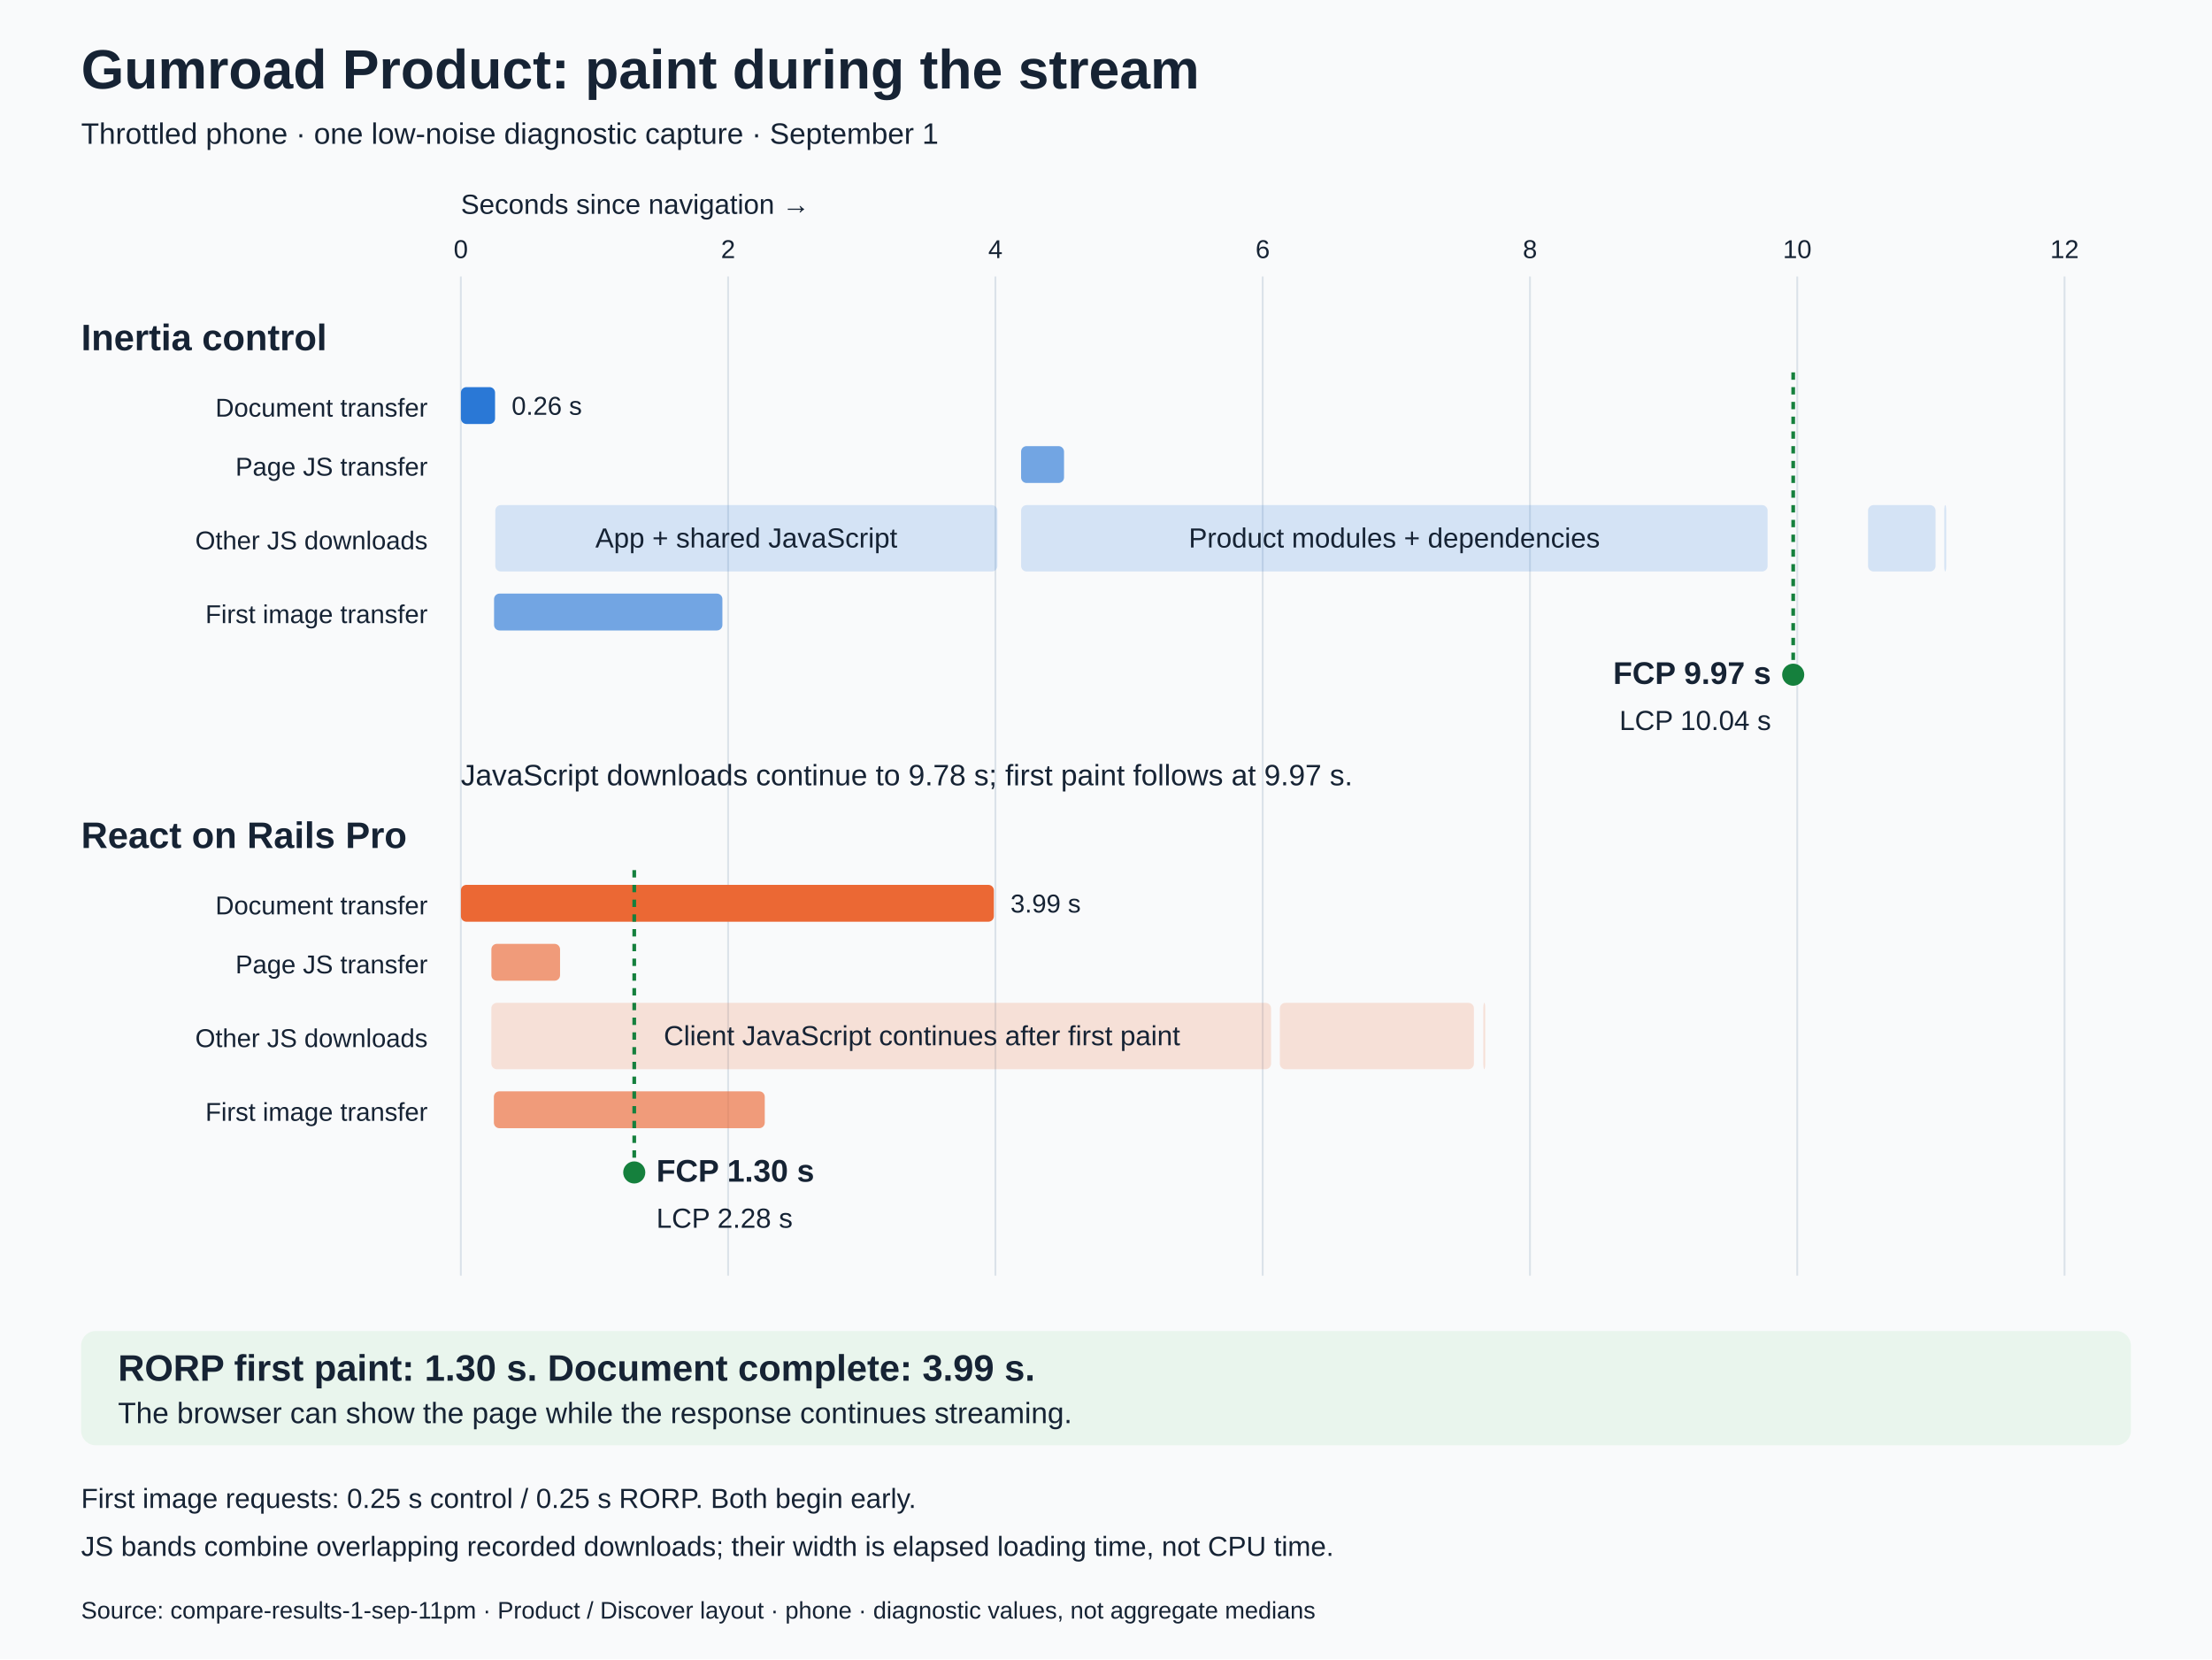
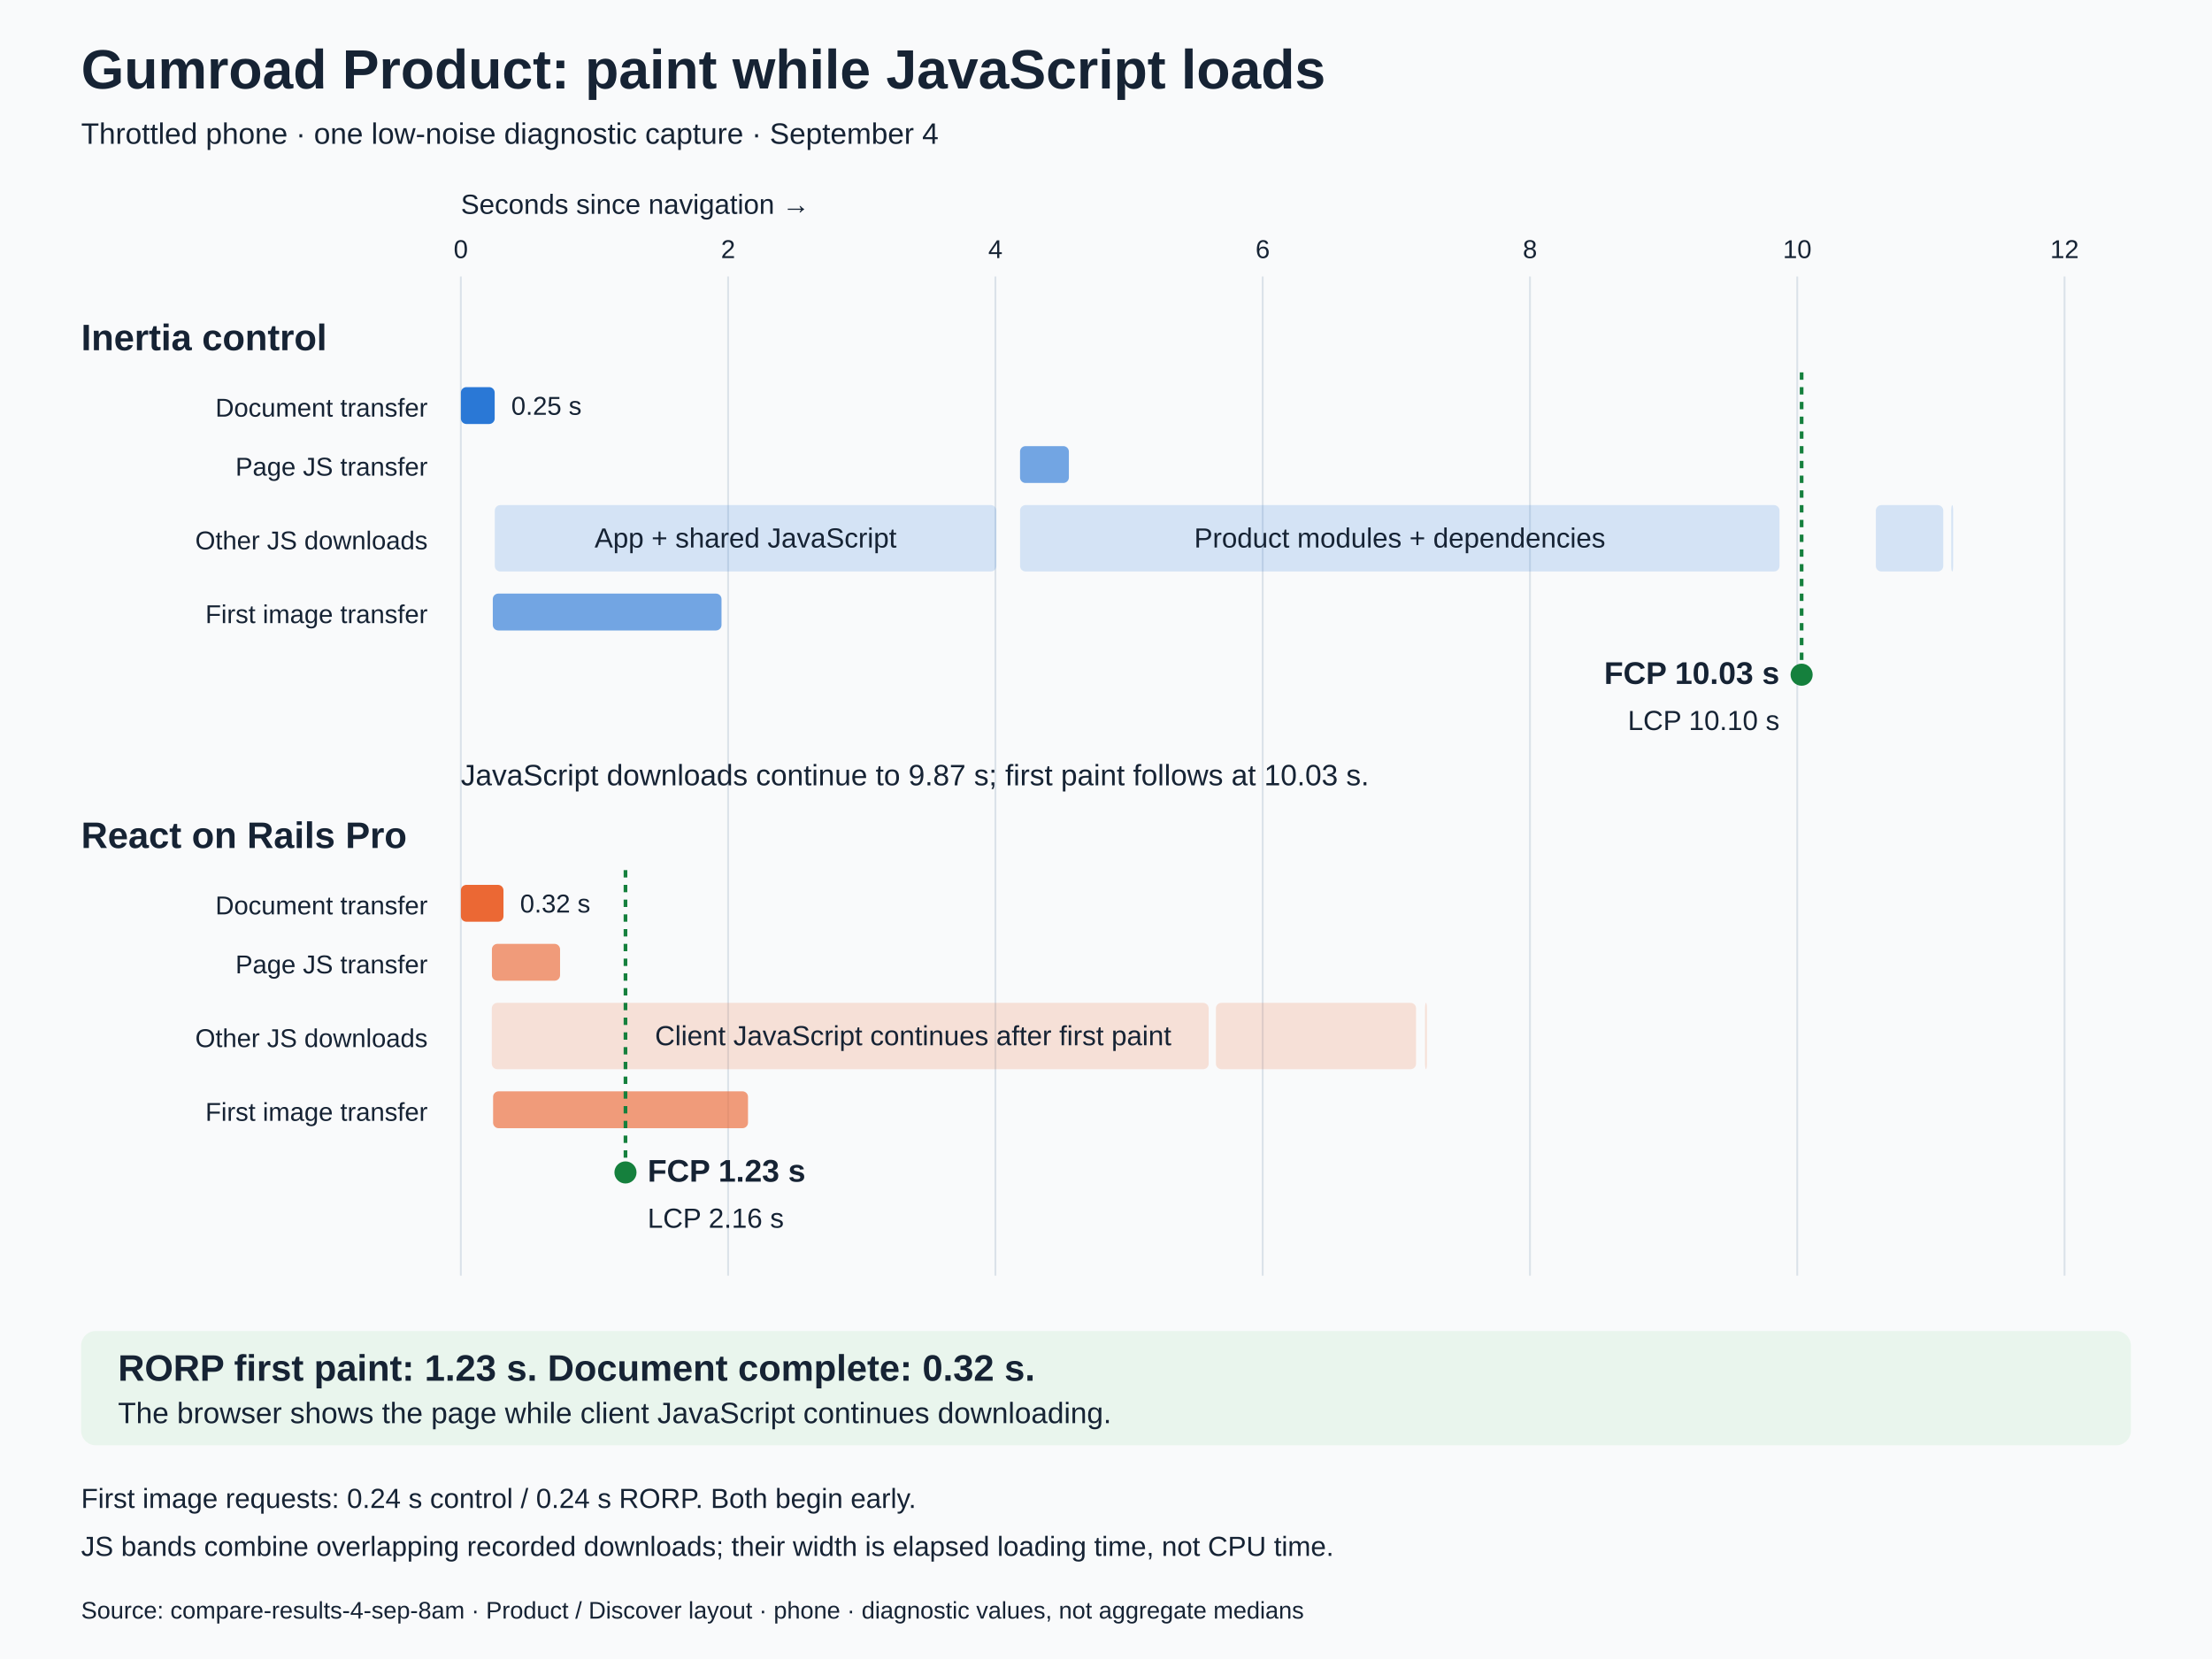
<svg xmlns="http://www.w3.org/2000/svg" width="1200" height="900" viewBox="0 0 1200 900" role="img" aria-labelledby="title description" font-family="Arial,Helvetica,sans-serif">
  <rect width="1200" height="900" fill="#f9fafb" />
-   <text x="44" y="48" font-size="30" fill="#162334" font-weight="700">Gumroad Product: paint during the stream</text>
-   <text x="44" y="78" font-size="16" fill="#162334">Throttled phone · one low-noise diagnostic capture · September 1</text>
+   <text x="44" y="48" font-size="30" fill="#162334" font-weight="700">Gumroad Product: paint while JavaScript loads</text>
+   <text x="44" y="78" font-size="16" fill="#162334">Throttled phone · one low-noise diagnostic capture · September 4</text>
  <text x="250" y="116" font-size="15" fill="#162334">Seconds since navigation →</text>
  <line x1="250" y1="150" x2="250" y2="692" stroke="#dbe2e9" />
  <text x="250" y="140" font-size="14" fill="#162334" text-anchor="middle">0</text>
  <line x1="395" y1="150" x2="395" y2="692" stroke="#dbe2e9" />
  <text x="395" y="140" font-size="14" fill="#162334" text-anchor="middle">2</text>
  <line x1="540" y1="150" x2="540" y2="692" stroke="#dbe2e9" />
  <text x="540" y="140" font-size="14" fill="#162334" text-anchor="middle">4</text>
  <line x1="685" y1="150" x2="685" y2="692" stroke="#dbe2e9" />
  <text x="685" y="140" font-size="14" fill="#162334" text-anchor="middle">6</text>
  <line x1="830" y1="150" x2="830" y2="692" stroke="#dbe2e9" />
  <text x="830" y="140" font-size="14" fill="#162334" text-anchor="middle">8</text>
  <line x1="975" y1="150" x2="975" y2="692" stroke="#dbe2e9" />
  <text x="975" y="140" font-size="14" fill="#162334" text-anchor="middle">10</text>
  <line x1="1120" y1="150" x2="1120" y2="692" stroke="#dbe2e9" />
  <text x="1120" y="140" font-size="14" fill="#162334" text-anchor="middle">12</text>
  <text x="44" y="190" font-size="20" fill="#162334" font-weight="700">Inertia control</text>
  <text x="232" y="226" font-size="14" fill="#162334" text-anchor="end">Document transfer</text>
-   <rect x="250.039" y="210" width="18.53" height="20" rx="3" fill="#2a78d6" opacity="1" />
+   <rect x="250.025" y="210" width="18.342" height="20" rx="3" fill="#2a78d6" opacity="1" />
  <text x="232" y="258" font-size="14" fill="#162334" text-anchor="end">Page JS transfer</text>
-   <rect x="553.93" y="242" width="23.303" height="20" rx="3" fill="#2a78d6" opacity="0.65" />
+   <rect x="553.361" y="242" width="26.499" height="20" rx="3" fill="#2a78d6" opacity="0.65" />
  <text x="232" y="338" font-size="14" fill="#162334" text-anchor="end">First image transfer</text>
-   <rect x="268.026" y="322" width="123.869" height="20" rx="3" fill="#2a78d6" opacity="0.65" />
+   <rect x="267.34" y="322" width="124.076" height="20" rx="3" fill="#2a78d6" opacity="0.65" />
  <text x="232" y="298" font-size="14" fill="#162334" text-anchor="end">Other JS downloads</text>
-   <rect x="268.706" y="274" width="272.372" height="36" rx="3" fill="#2a78d6" opacity="0.18" />
-   <rect x="553.948" y="274" width="404.961" height="36" rx="3" fill="#2a78d6" opacity="0.18" />
-   <rect x="1013.401" y="274" width="36.616" height="36" rx="3" fill="#2a78d6" opacity="0.18" />
-   <rect x="1054.782" y="274" width="1" height="36" rx="3" fill="#2a78d6" opacity="0.18" />
-   <text x="404.891" y="297" font-size="15" fill="#162334" text-anchor="middle">App + shared JavaScript</text>
-   <text x="756.429" y="297" font-size="15" fill="#162334" text-anchor="middle">Product modules + dependencies</text>
-   <text x="250" y="426" font-size="16" fill="#162334">JavaScript downloads continue to 9.78 s; first paint follows at 9.97 s.</text>
-   <line x1="972.803" y1="202" x2="972.803" y2="366" stroke="#15803d" stroke-width="2" stroke-dasharray="4 4" />
-   <circle cx="972.803" cy="366" r="6" fill="#15803d" />
-   <text x="960.803" y="371" font-size="17" fill="#162334" text-anchor="end" font-weight="700">FCP 9.97 s</text>
-   <text x="960.803" y="396" font-size="15" fill="#162334" text-anchor="end">LCP 10.04 s</text>
-   <text x="277.569" y="225" font-size="14" fill="#162334">0.26 s</text>
+   <rect x="268.428" y="274" width="272.094" height="36" rx="3" fill="#2a78d6" opacity="0.18" />
+   <rect x="553.376" y="274" width="411.995" height="36" rx="3" fill="#2a78d6" opacity="0.18" />
+   <rect x="1017.646" y="274" width="36.556" height="36" rx="3" fill="#2a78d6" opacity="0.18" />
+   <rect x="1058.552" y="274" width="1" height="36" rx="3" fill="#2a78d6" opacity="0.18" />
+   <text x="404.475" y="297" font-size="15" fill="#162334" text-anchor="middle">App + shared JavaScript</text>
+   <text x="759.373" y="297" font-size="15" fill="#162334" text-anchor="middle">Product modules + dependencies</text>
+   <text x="250" y="426" font-size="16" fill="#162334">JavaScript downloads continue to 9.87 s; first paint follows at 10.03 s.</text>
+   <line x1="977.369" y1="202" x2="977.369" y2="366" stroke="#15803d" stroke-width="2" stroke-dasharray="4 4" />
+   <circle cx="977.369" cy="366" r="6" fill="#15803d" />
+   <text x="965.369" y="371" font-size="17" fill="#162334" text-anchor="end" font-weight="700">FCP 10.03 s</text>
+   <text x="965.369" y="396" font-size="15" fill="#162334" text-anchor="end">LCP 10.10 s</text>
+   <text x="277.367" y="225" font-size="14" fill="#162334">0.25 s</text>
  <text x="44" y="460" font-size="20" fill="#162334" font-weight="700">React on Rails Pro</text>
  <text x="232" y="496" font-size="14" fill="#162334" text-anchor="end">Document transfer</text>
-   <rect x="250.036" y="480" width="289.139" height="20" rx="3" fill="#eb6834" opacity="1" />
+   <rect x="250.024" y="480" width="23.109" height="20" rx="3" fill="#eb6834" opacity="1" />
  <text x="232" y="528" font-size="14" fill="#162334" text-anchor="end">Page JS transfer</text>
-   <rect x="266.567" y="512" width="37.261" height="20" rx="3" fill="#eb6834" opacity="0.65" />
+   <rect x="266.855" y="512" width="36.976" height="20" rx="3" fill="#eb6834" opacity="0.65" />
  <text x="232" y="608" font-size="14" fill="#162334" text-anchor="end">First image transfer</text>
-   <rect x="267.923" y="592" width="146.955" height="20" rx="3" fill="#eb6834" opacity="0.65" />
+   <rect x="267.5" y="592" width="138.285" height="20" rx="3" fill="#eb6834" opacity="0.65" />
  <text x="232" y="568" font-size="14" fill="#162334" text-anchor="end">Other JS downloads</text>
-   <rect x="266.546" y="544" width="422.996" height="36" rx="3" fill="#eb6834" opacity="0.18" />
-   <rect x="694.324" y="544" width="105.269" height="36" rx="3" fill="#eb6834" opacity="0.18" />
-   <rect x="804.725" y="544" width="1" height="36" rx="3" fill="#eb6834" opacity="0.18" />
-   <text x="360.078" y="567" font-size="15" fill="#162334">Client JavaScript continues after first paint</text>
-   <line x1="344.078" y1="472" x2="344.078" y2="636" stroke="#15803d" stroke-width="2" stroke-dasharray="4 4" />
-   <circle cx="344.078" cy="636" r="6" fill="#15803d" />
-   <text x="356.078" y="641" font-size="17" fill="#162334" font-weight="700">FCP 1.30 s</text>
-   <text x="356.078" y="666" font-size="15" fill="#162334">LCP 2.28 s</text>
-   <text x="548.175" y="495" font-size="14" fill="#162334">3.99 s</text>
+   <rect x="266.802" y="544" width="388.888" height="36" rx="3" fill="#eb6834" opacity="0.18" />
+   <rect x="659.622" y="544" width="108.58" height="36" rx="3" fill="#eb6834" opacity="0.18" />
+   <rect x="773.086" y="544" width="1" height="36" rx="3" fill="#eb6834" opacity="0.18" />
+   <text x="355.318" y="567" font-size="15" fill="#162334">Client JavaScript continues after first paint</text>
+   <line x1="339.318" y1="472" x2="339.318" y2="636" stroke="#15803d" stroke-width="2" stroke-dasharray="4 4" />
+   <circle cx="339.318" cy="636" r="6" fill="#15803d" />
+   <text x="351.318" y="641" font-size="17" fill="#162334" font-weight="700">FCP 1.23 s</text>
+   <text x="351.318" y="666" font-size="15" fill="#162334">LCP 2.16 s</text>
+   <text x="282.134" y="495" font-size="14" fill="#162334">0.32 s</text>
  <rect x="44" y="722" width="1112" height="62" rx="8" fill="#e9f5ed" />
-   <text x="64" y="749" font-size="20" fill="#162334" font-weight="700">RORP first paint: 1.30 s. Document complete: 3.99 s.</text>
-   <text x="64" y="772" font-size="16" fill="#162334">The browser can show the page while the response continues streaming.</text>
-   <text x="44" y="818" font-size="15" fill="#162334">First image requests: 0.25 s control / 0.25 s RORP. Both begin early.</text>
+   <text x="64" y="749" font-size="20" fill="#162334" font-weight="700">RORP first paint: 1.23 s. Document complete: 0.32 s.</text>
+   <text x="64" y="772" font-size="16" fill="#162334">The browser shows the page while client JavaScript continues downloading.</text>
+   <text x="44" y="818" font-size="15" fill="#162334">First image requests: 0.24 s control / 0.24 s RORP. Both begin early.</text>
  <text x="44" y="844" font-size="15" fill="#162334">JS bands combine overlapping recorded downloads; their width is elapsed loading time, not CPU time.</text>
-   <text x="44" y="878" font-size="13" fill="#162334">Source: compare-results-1-sep-11pm · Product / Discover layout · phone · diagnostic values, not aggregate medians</text>
+   <text x="44" y="878" font-size="13" fill="#162334">Source: compare-results-4-sep-8am · Product / Discover layout · phone · diagnostic values, not aggregate medians</text>
</svg>
